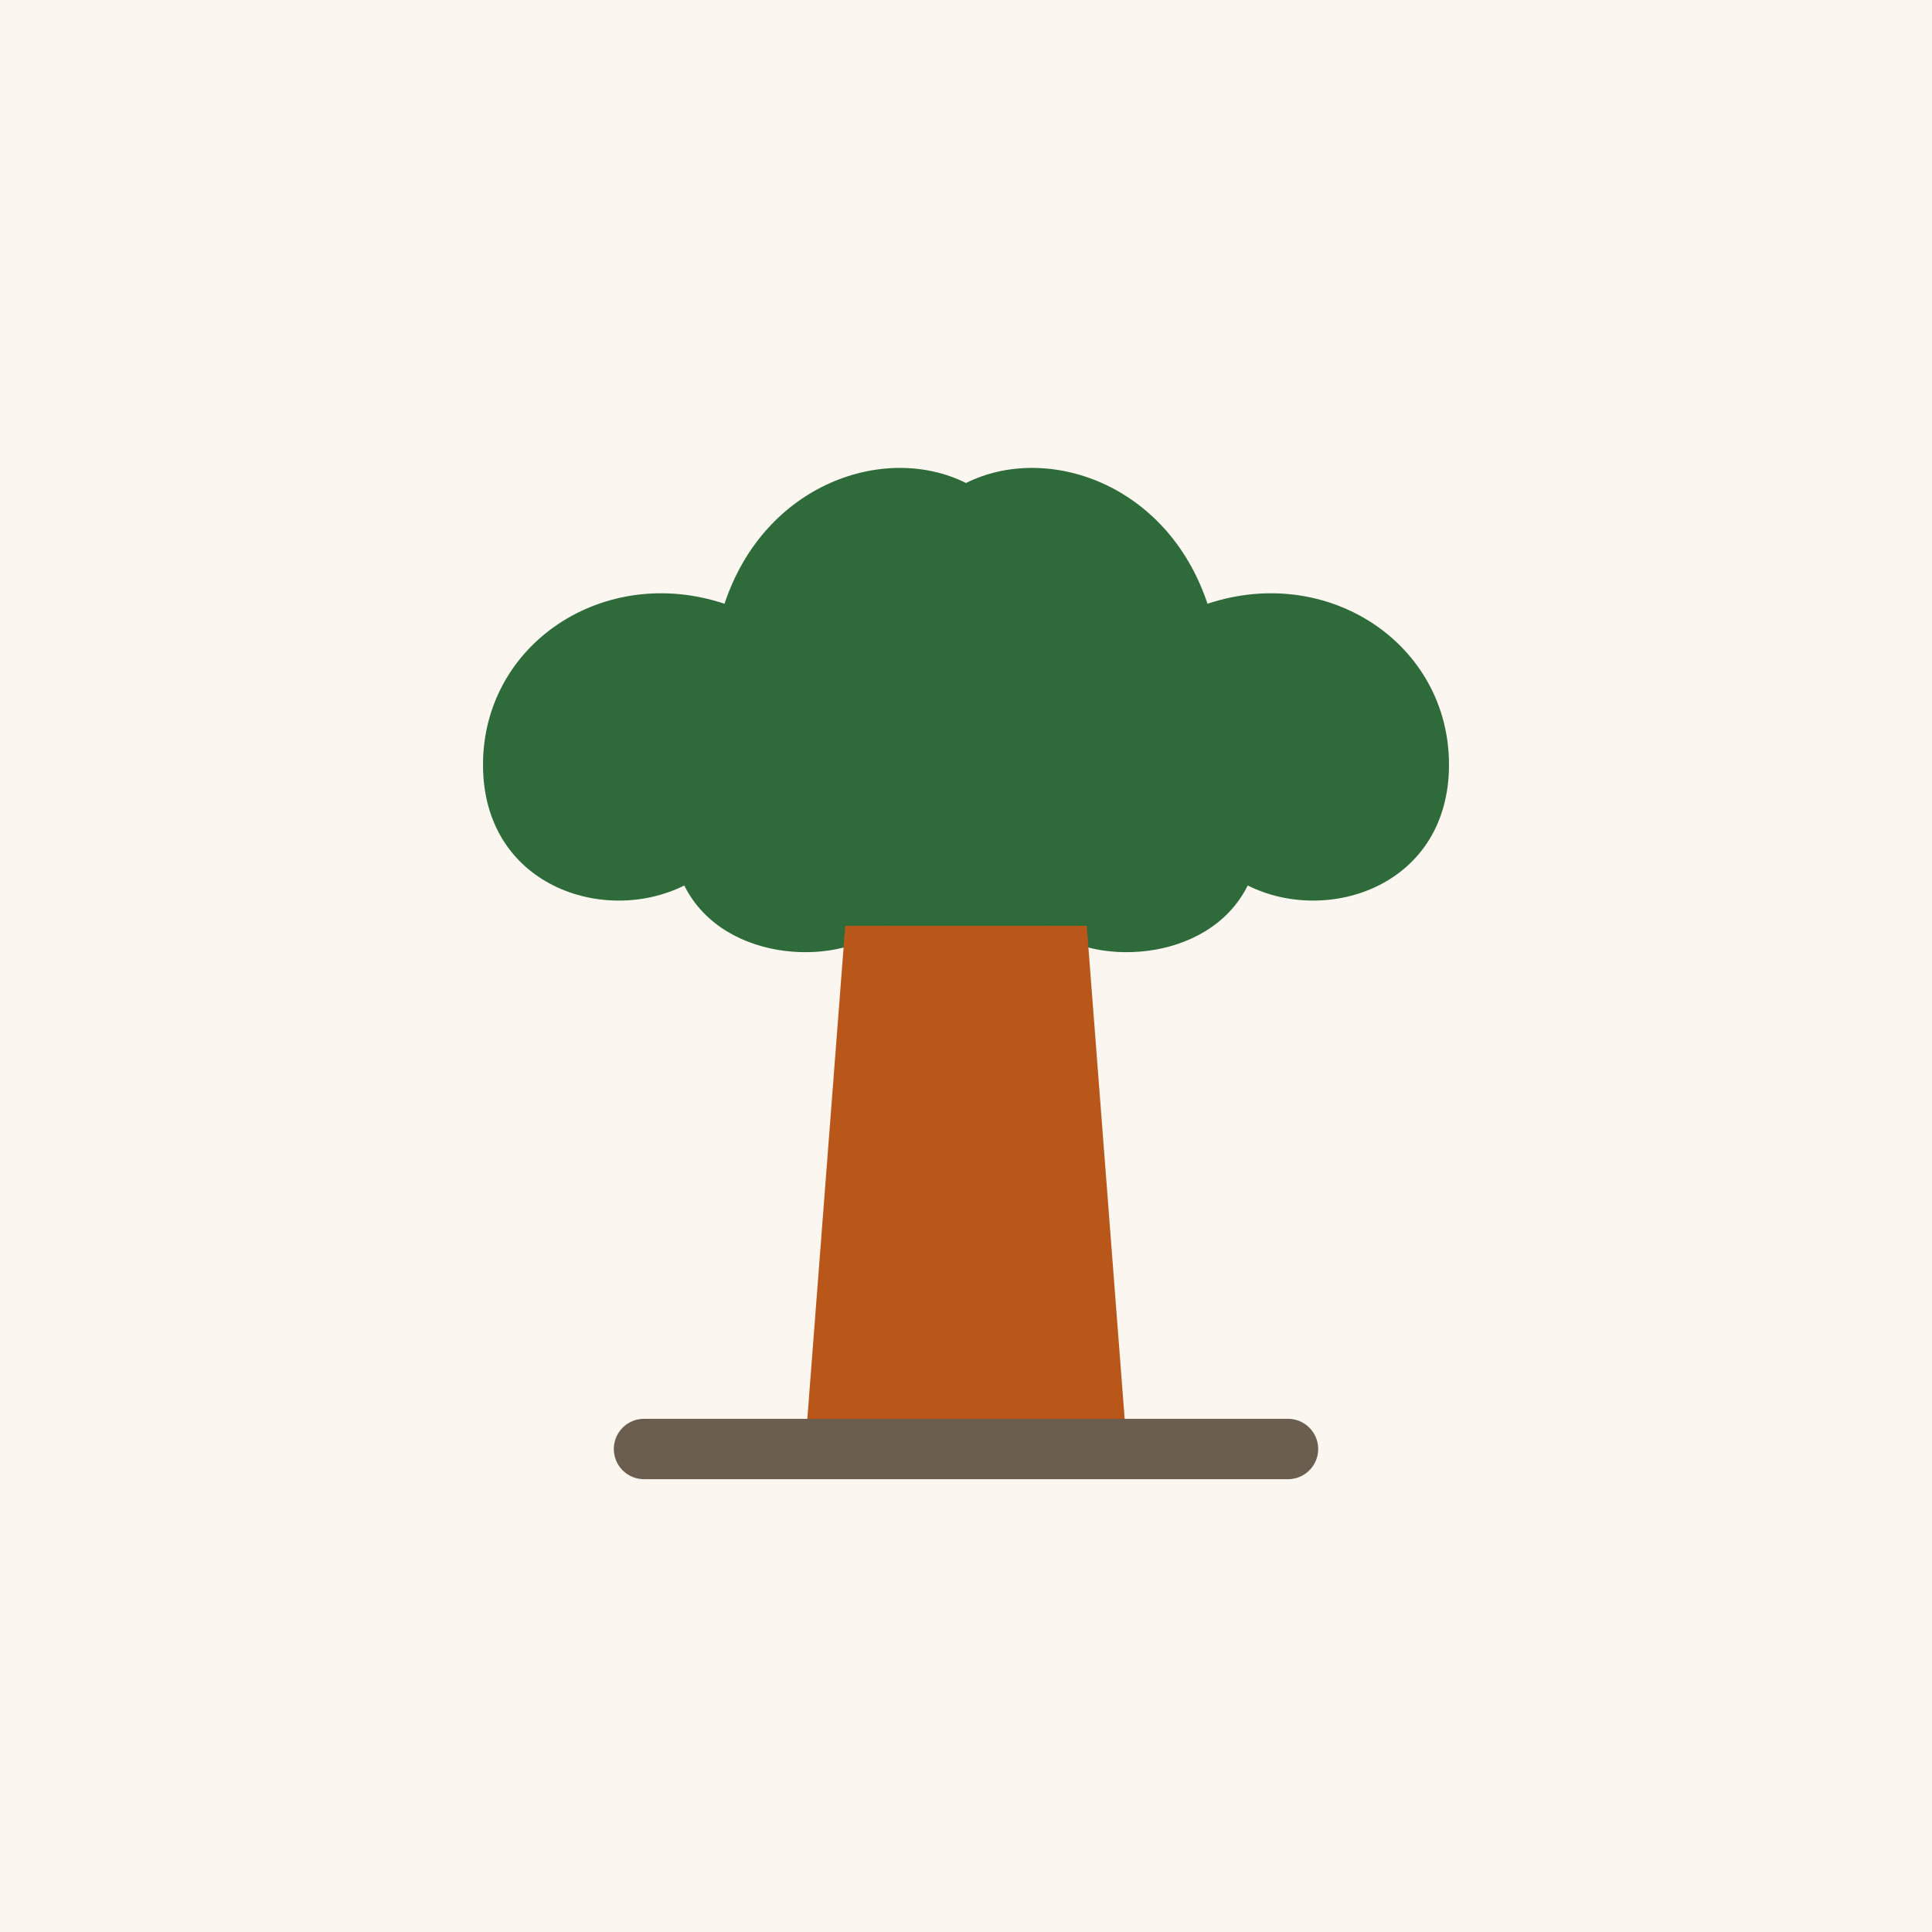
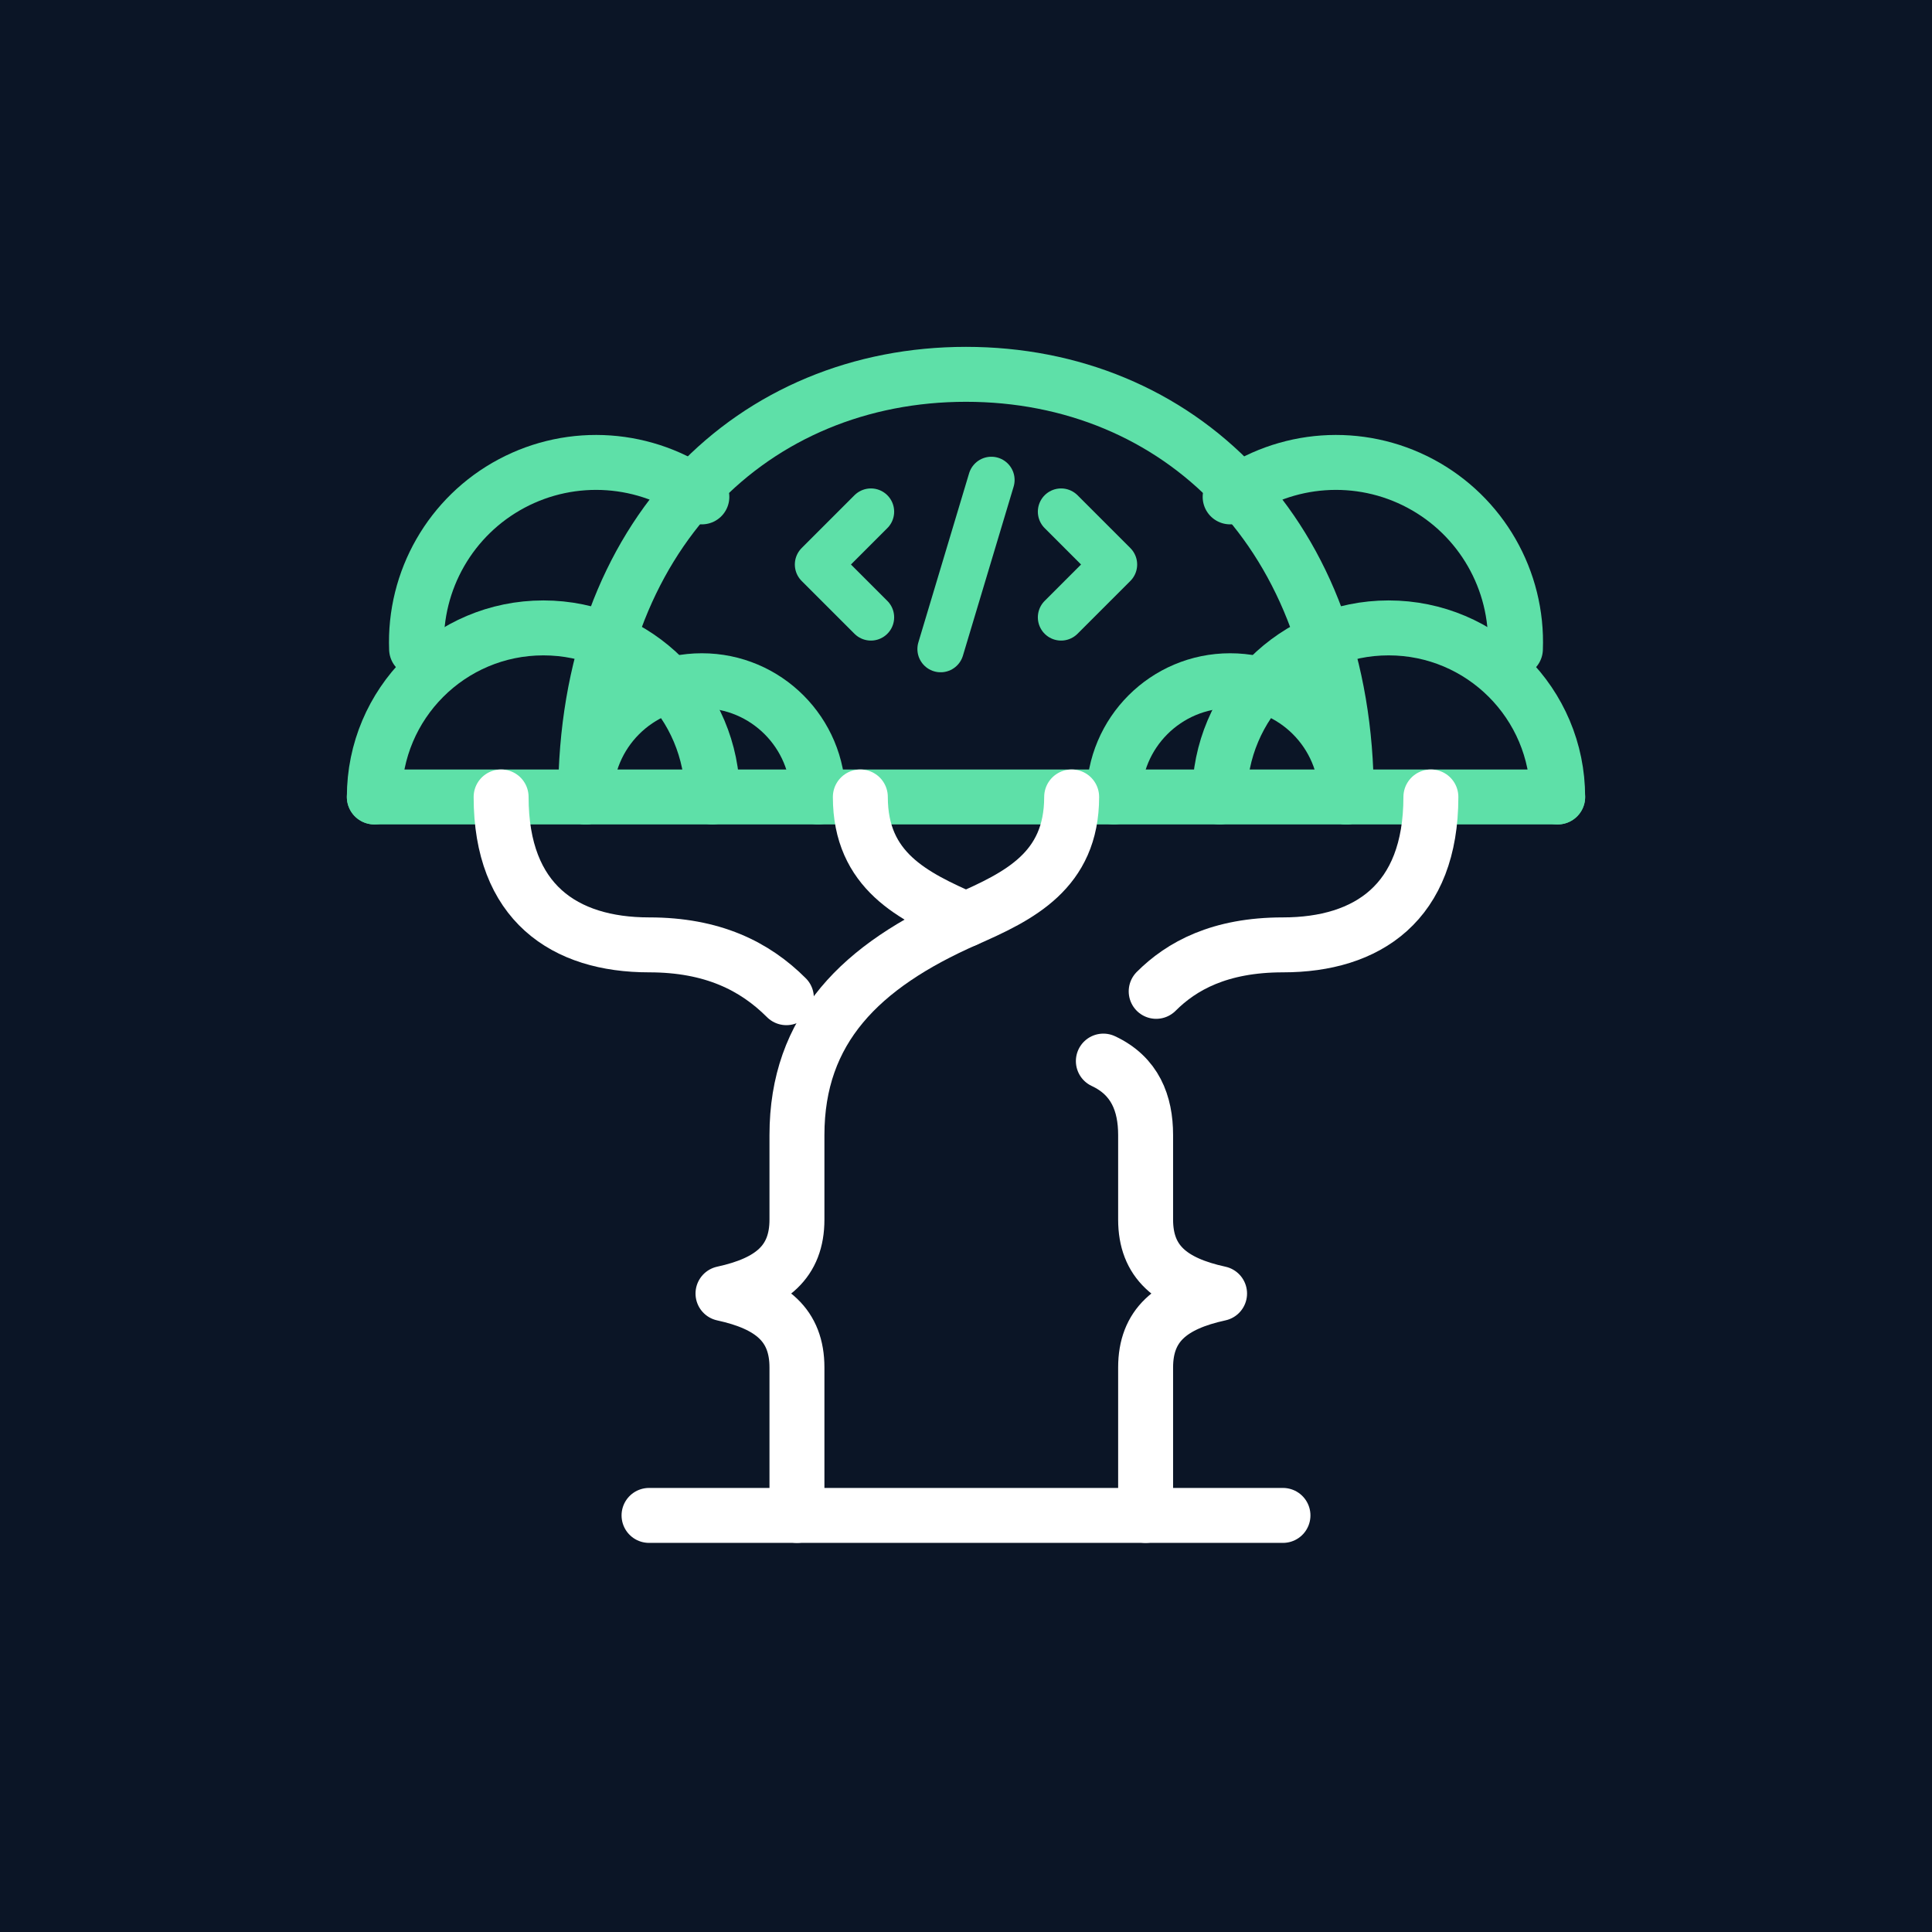
- <svg xmlns="http://www.w3.org/2000/svg" viewBox="0 0 48 48">
-   <rect width="48" height="48" fill="#fbf7f0" />
-   <g transform="translate(8 8)">
-     <path d="M4 11c0-3 3-5 6-4 1-3 4-4 6-3 2-1 5 0 6 3 3-1 6 1 6 4s-3 4-5 3c-1 2-4 2-5 1v2l-1 1h-2l-1-1v-2c-1 1-4 1-5-1-2 1-5 0-5-3z" fill="#2f6b3a" />
-     <path d="M13 15h6l1 13H12z" fill="#b9561a" />
-     <path d="M8 28h16" stroke="#6b5e4e" stroke-width="1.5" stroke-linecap="round" />
+ <svg xmlns="http://www.w3.org/2000/svg" viewBox="0 0 64 64" fill="none" stroke-linecap="round" stroke-linejoin="round">
+   <rect width="64" height="64" fill="#0B1526" />
+   <g transform="translate(9.6 9.6) scale(0.7)">
+     <path d="M4 24 H60" stroke="#5EE0A8" stroke-width="2.6" />
+     <path d="M14 24 C14 11.5 22 4 32 4 C42 4 50 11.5 50 24" stroke="#5EE0A8" stroke-width="2.6" />
+     <path d="M4 24 A8 8 0 0 1 20 24" stroke="#5EE0A8" stroke-width="2.6" />
+     <path d="M44 24 A8 8 0 0 1 60 24" stroke="#5EE0A8" stroke-width="2.6" />
+     <path d="M6 17 A8.5 8.5 0 0 1 19.5 9.8" stroke="#5EE0A8" stroke-width="2.6" />
+     <path d="M58 17 A8.5 8.5 0 0 0 44.5 9.8" stroke="#5EE0A8" stroke-width="2.6" />
+     <path d="M14 24 A5.5 5.5 0 0 1 25 24" stroke="#5EE0A8" stroke-width="2.6" />
+     <path d="M39 24 A5.5 5.5 0 0 1 50 24" stroke="#5EE0A8" stroke-width="2.6" />
+     <path d="M27.5 10.5 L25 13 L27.5 15.5" stroke="#5EE0A8" stroke-width="2.2" />
+     <path d="M36.5 10.5 L39 13 L36.5 15.5" stroke="#5EE0A8" stroke-width="2.2" />
+     <path d="M33.2 9 L30.8 17" stroke="#5EE0A8" stroke-width="2.2" />
+     <path d="M10 24 C10 29 13 31 17 31 C20 31 22 32 23.5 33.5" stroke="#FFFFFF" stroke-width="2.6" />
+     <path d="M54 24 C54 29 51 31 47 31 C44 31 42.2 32 41 33.2" stroke="#FFFFFF" stroke-width="2.6" />
+     <path d="M27 24 C27 27.5 29.5 28.7 32 29.8 C34.5 28.7 37 27.5 37 24" stroke="#FFFFFF" stroke-width="2.6" />
+     <path d="M32 29.8 C27 32 24 35 24 40 V44 C24 46 22.8 47 20.5 47.5 C22.8 48 24 49 24 51 V58" stroke="#FFFFFF" stroke-width="2.6" />
+     <path d="M38.5 36.5 C40 37.2 40.5 38.5 40.5 40 V44 C40.5 46 41.7 47 44 47.5 C41.7 48 40.5 49 40.5 51 V58" stroke="#FFFFFF" stroke-width="2.6" />
+     <path d="M17 58 H47" stroke="#FFFFFF" stroke-width="2.6" />
  </g>
</svg>
